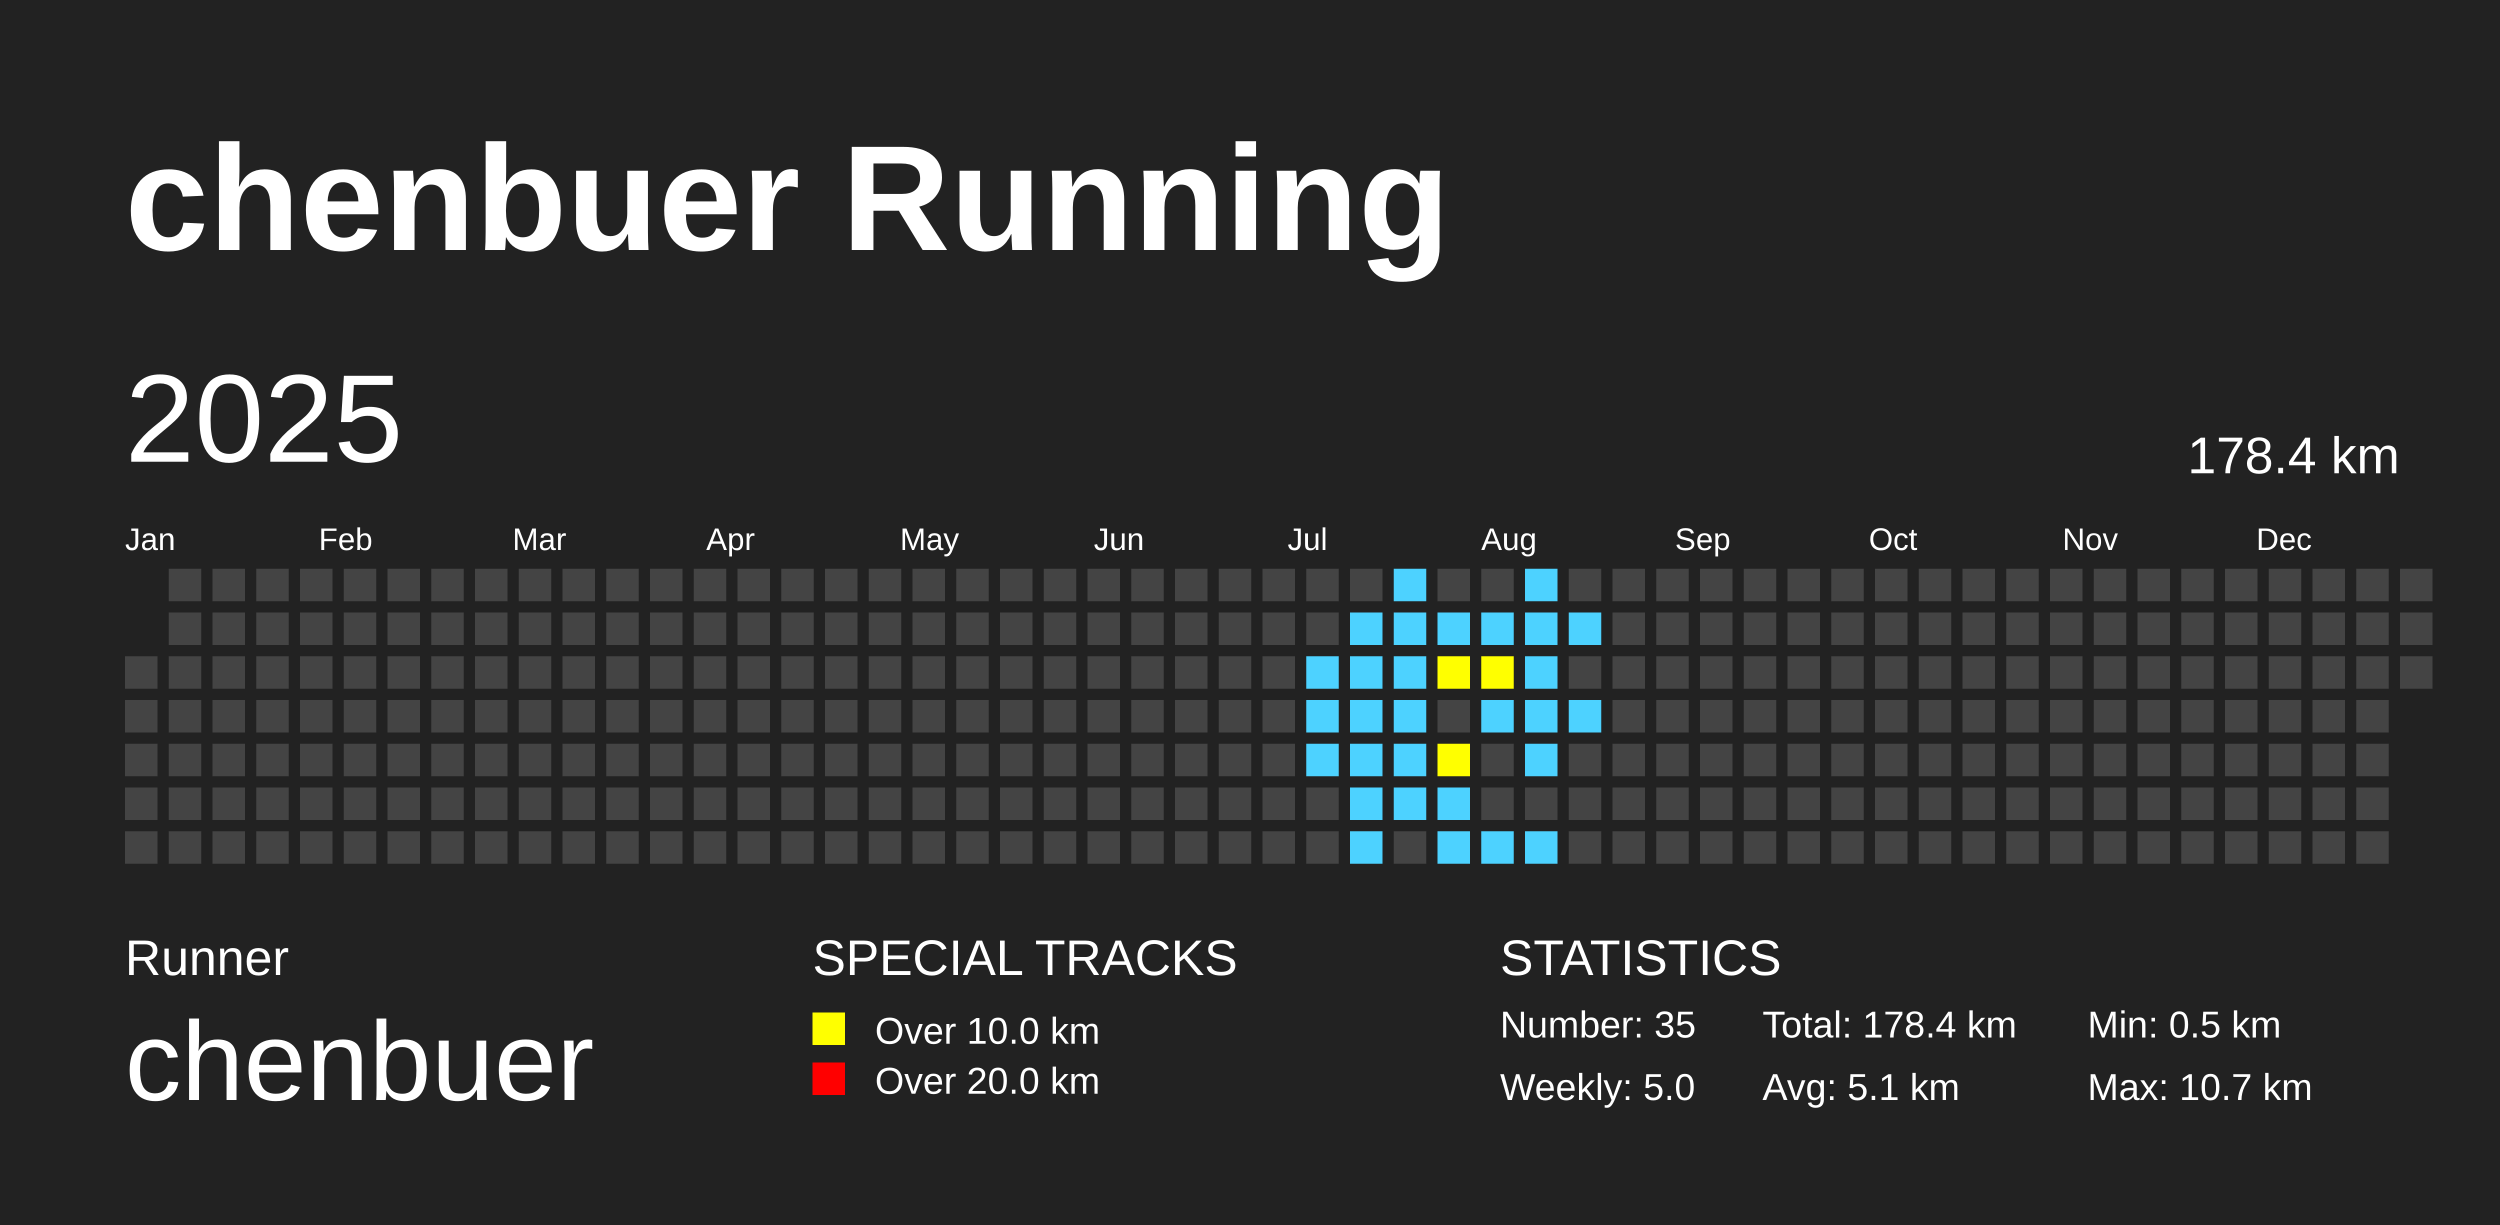
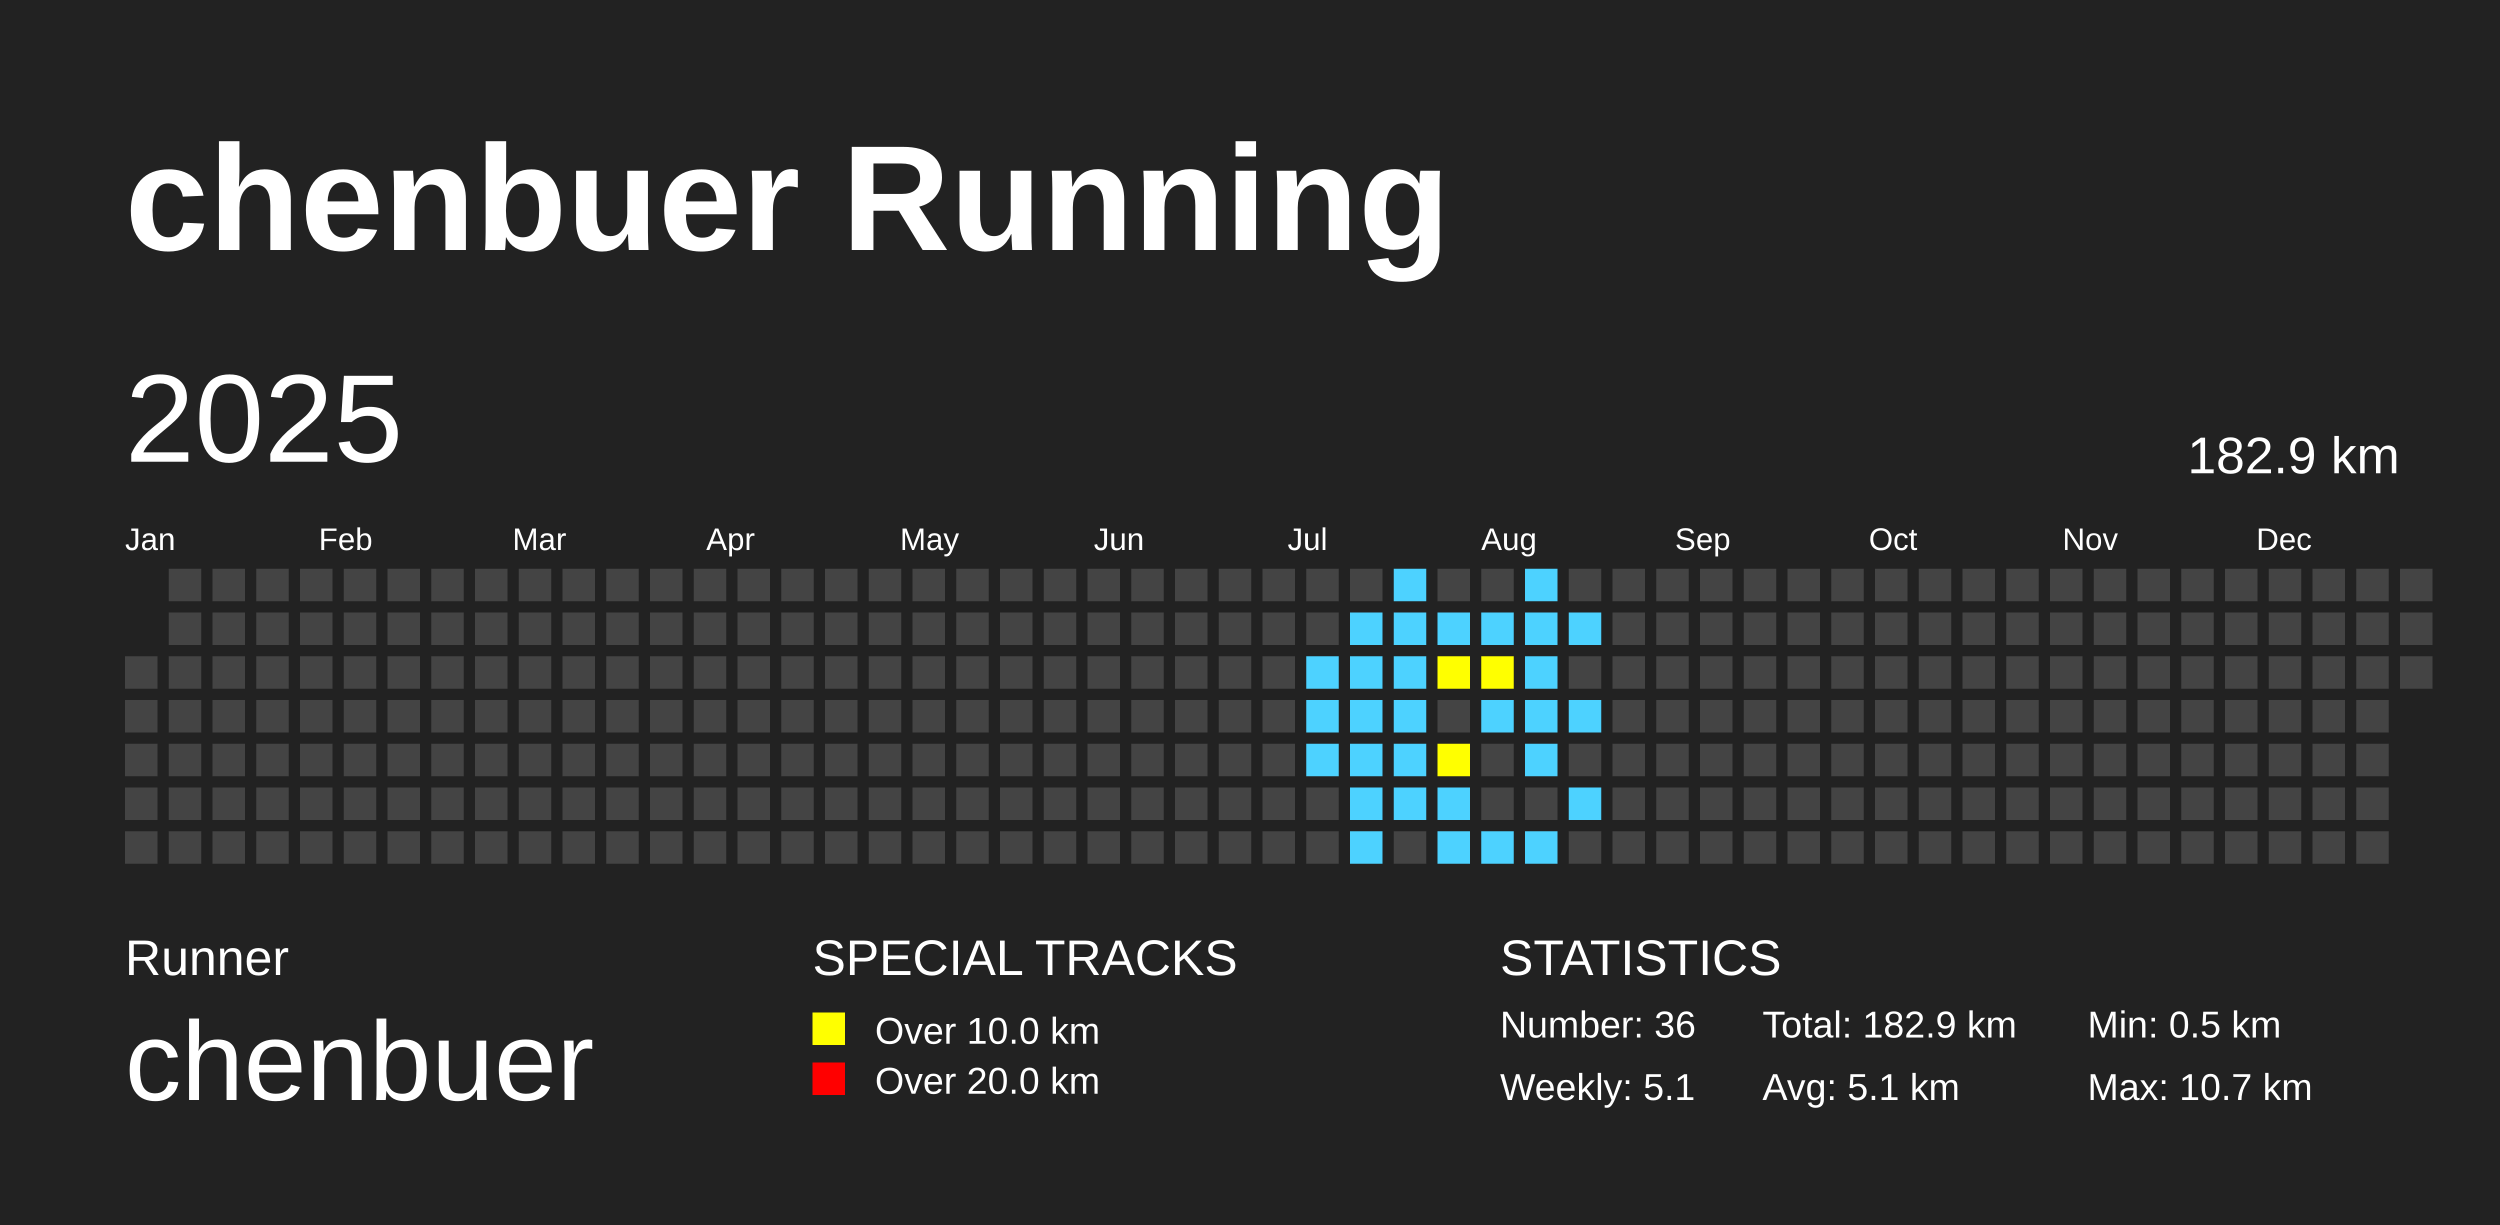
<svg xmlns="http://www.w3.org/2000/svg" baseProfile="full" height="98mm" version="1.1" viewBox="0,0,200,98" width="200mm">
  <defs />
  <rect fill="#222222" height="98" width="200" x="0" y="0" />
  <text fill="#FFFFFF" style="font-size:12px; font-family:Arial; font-weight:bold;" x="10" y="20">chenbuer Running</text>
  <text fill="#FFFFFF" style="font-size:4px; font-family:Arial" x="10" y="78">Runner</text>
  <text fill="#FFFFFF" style="font-size:9px; font-family:Arial" x="10" y="88">chenbuer</text>
  <text fill="#FFFFFF" style="font-size:4px; font-family:Arial" x="65" y="78">SPECIAL TRACKS</text>
  <rect fill="yellow" height="2.6" width="2.6" x="65" y="81" />
  <text fill="#FFFFFF" style="font-size:3px; font-family:Arial" x="70" y="83.5">Over 10.0 km</text>
  <rect fill="red" height="2.6" width="2.6" x="65" y="85" />
  <text fill="#FFFFFF" style="font-size:3px; font-family:Arial" x="70" y="87.5">Over 20.0 km</text>
  <text fill="#FFFFFF" style="font-size:4px; font-family:Arial" x="120" y="78">STATISTICS</text>
-   <text fill="#FFFFFF" style="font-size:3px; font-family:Arial" x="120" y="83">Number: 35</text>
-   <text fill="#FFFFFF" style="font-size:3px; font-family:Arial" x="120" y="88">Weekly: 5.0</text>
-   <text fill="#FFFFFF" style="font-size:3px; font-family:Arial" x="141" y="83">Total: 178.4 km</text>
+   <text fill="#FFFFFF" style="font-size:3px; font-family:Arial" x="120" y="83">Number: 36</text>
+   <text fill="#FFFFFF" style="font-size:3px; font-family:Arial" x="120" y="88">Weekly: 5.1</text>
+   <text fill="#FFFFFF" style="font-size:3px; font-family:Arial" x="141" y="83">Total: 182.9 km</text>
  <text fill="#FFFFFF" style="font-size:3px; font-family:Arial" x="141" y="88">Avg: 5.1 km</text>
  <text fill="#FFFFFF" style="font-size:3px; font-family:Arial" x="167" y="83">Min: 0.5 km</text>
  <text fill="#FFFFFF" style="font-size:3px; font-family:Arial" x="167" y="88">Max: 10.7 km</text>
  <text dominant-baseline="hanging" fill="#FFFFFF" style="font-size:10.0px; font-family:Arial;" x="10" y="30">2025</text>
-   <text dominant-baseline="hanging" fill="#FFFFFF" style="font-size:4.125px; font-family:Arial;" x="175" y="35">178.4 km</text>
+   <text dominant-baseline="hanging" fill="#FFFFFF" style="font-size:4.125px; font-family:Arial;" x="175" y="35">182.9 km</text>
  <text fill="#FFFFFF" style="font-size:2.5px; font-family:Arial" x="10.0" y="44">Jan</text>
  <text fill="#FFFFFF" style="font-size:2.5px; font-family:Arial" x="25.5" y="44">Feb</text>
  <text fill="#FFFFFF" style="font-size:2.5px; font-family:Arial" x="41.0" y="44">Mar</text>
  <text fill="#FFFFFF" style="font-size:2.5px; font-family:Arial" x="56.5" y="44">Apr</text>
  <text fill="#FFFFFF" style="font-size:2.5px; font-family:Arial" x="72.0" y="44">May</text>
  <text fill="#FFFFFF" style="font-size:2.5px; font-family:Arial" x="87.5" y="44">Jun</text>
  <text fill="#FFFFFF" style="font-size:2.5px; font-family:Arial" x="103.0" y="44">Jul</text>
  <text fill="#FFFFFF" style="font-size:2.5px; font-family:Arial" x="118.5" y="44">Aug</text>
  <text fill="#FFFFFF" style="font-size:2.5px; font-family:Arial" x="134.0" y="44">Sep</text>
  <text fill="#FFFFFF" style="font-size:2.5px; font-family:Arial" x="149.5" y="44">Oct</text>
  <text fill="#FFFFFF" style="font-size:2.5px; font-family:Arial" x="165.0" y="44">Nov</text>
  <text fill="#FFFFFF" style="font-size:2.5px; font-family:Arial" x="180.5" y="44">Dec</text>
  <rect fill="#444444" height="2.6" width="2.6" x="10.0" y="52.5" />
  <rect fill="#444444" height="2.6" width="2.6" x="10.0" y="56.0" />
  <rect fill="#444444" height="2.6" width="2.6" x="10.0" y="59.5" />
  <rect fill="#444444" height="2.6" width="2.6" x="10.0" y="63.0" />
  <rect fill="#444444" height="2.6" width="2.6" x="10.0" y="66.5" />
  <rect fill="#444444" height="2.6" width="2.6" x="13.5" y="45.5" />
  <rect fill="#444444" height="2.6" width="2.6" x="13.5" y="49.0" />
  <rect fill="#444444" height="2.6" width="2.6" x="13.5" y="52.5" />
  <rect fill="#444444" height="2.6" width="2.6" x="13.5" y="56.0" />
  <rect fill="#444444" height="2.6" width="2.6" x="13.5" y="59.5" />
  <rect fill="#444444" height="2.6" width="2.6" x="13.5" y="63.0" />
  <rect fill="#444444" height="2.6" width="2.6" x="13.5" y="66.5" />
  <rect fill="#444444" height="2.6" width="2.6" x="17.0" y="45.5" />
  <rect fill="#444444" height="2.6" width="2.6" x="17.0" y="49.0" />
  <rect fill="#444444" height="2.6" width="2.6" x="17.0" y="52.5" />
  <rect fill="#444444" height="2.6" width="2.6" x="17.0" y="56.0" />
  <rect fill="#444444" height="2.6" width="2.6" x="17.0" y="59.5" />
  <rect fill="#444444" height="2.6" width="2.6" x="17.0" y="63.0" />
  <rect fill="#444444" height="2.6" width="2.6" x="17.0" y="66.5" />
  <rect fill="#444444" height="2.6" width="2.6" x="20.5" y="45.5" />
  <rect fill="#444444" height="2.6" width="2.6" x="20.5" y="49.0" />
  <rect fill="#444444" height="2.6" width="2.6" x="20.5" y="52.5" />
  <rect fill="#444444" height="2.6" width="2.6" x="20.5" y="56.0" />
  <rect fill="#444444" height="2.6" width="2.6" x="20.5" y="59.5" />
  <rect fill="#444444" height="2.6" width="2.6" x="20.5" y="63.0" />
  <rect fill="#444444" height="2.6" width="2.6" x="20.5" y="66.5" />
  <rect fill="#444444" height="2.6" width="2.6" x="24.0" y="45.5" />
  <rect fill="#444444" height="2.6" width="2.6" x="24.0" y="49.0" />
  <rect fill="#444444" height="2.6" width="2.6" x="24.0" y="52.5" />
  <rect fill="#444444" height="2.6" width="2.6" x="24.0" y="56.0" />
  <rect fill="#444444" height="2.6" width="2.6" x="24.0" y="59.5" />
  <rect fill="#444444" height="2.6" width="2.6" x="24.0" y="63.0" />
  <rect fill="#444444" height="2.6" width="2.6" x="24.0" y="66.5" />
  <rect fill="#444444" height="2.6" width="2.6" x="27.5" y="45.5" />
  <rect fill="#444444" height="2.6" width="2.6" x="27.5" y="49.0" />
  <rect fill="#444444" height="2.6" width="2.6" x="27.5" y="52.5" />
  <rect fill="#444444" height="2.6" width="2.6" x="27.5" y="56.0" />
  <rect fill="#444444" height="2.6" width="2.6" x="27.5" y="59.5" />
  <rect fill="#444444" height="2.6" width="2.6" x="27.5" y="63.0" />
  <rect fill="#444444" height="2.6" width="2.6" x="27.5" y="66.5" />
  <rect fill="#444444" height="2.6" width="2.6" x="31.0" y="45.5" />
  <rect fill="#444444" height="2.6" width="2.6" x="31.0" y="49.0" />
  <rect fill="#444444" height="2.6" width="2.6" x="31.0" y="52.5" />
  <rect fill="#444444" height="2.6" width="2.6" x="31.0" y="56.0" />
  <rect fill="#444444" height="2.6" width="2.6" x="31.0" y="59.5" />
  <rect fill="#444444" height="2.6" width="2.6" x="31.0" y="63.0" />
  <rect fill="#444444" height="2.6" width="2.6" x="31.0" y="66.5" />
  <rect fill="#444444" height="2.6" width="2.6" x="34.5" y="45.5" />
  <rect fill="#444444" height="2.6" width="2.6" x="34.5" y="49.0" />
  <rect fill="#444444" height="2.6" width="2.6" x="34.5" y="52.5" />
  <rect fill="#444444" height="2.6" width="2.6" x="34.5" y="56.0" />
  <rect fill="#444444" height="2.6" width="2.6" x="34.5" y="59.5" />
  <rect fill="#444444" height="2.6" width="2.6" x="34.5" y="63.0" />
  <rect fill="#444444" height="2.6" width="2.6" x="34.5" y="66.5" />
  <rect fill="#444444" height="2.6" width="2.6" x="38.0" y="45.5" />
  <rect fill="#444444" height="2.6" width="2.6" x="38.0" y="49.0" />
  <rect fill="#444444" height="2.6" width="2.6" x="38.0" y="52.5" />
  <rect fill="#444444" height="2.6" width="2.6" x="38.0" y="56.0" />
  <rect fill="#444444" height="2.6" width="2.6" x="38.0" y="59.5" />
  <rect fill="#444444" height="2.6" width="2.6" x="38.0" y="63.0" />
  <rect fill="#444444" height="2.6" width="2.6" x="38.0" y="66.5" />
  <rect fill="#444444" height="2.6" width="2.6" x="41.5" y="45.5" />
  <rect fill="#444444" height="2.6" width="2.6" x="41.5" y="49.0" />
  <rect fill="#444444" height="2.6" width="2.6" x="41.5" y="52.5" />
  <rect fill="#444444" height="2.6" width="2.6" x="41.5" y="56.0" />
  <rect fill="#444444" height="2.6" width="2.6" x="41.5" y="59.5" />
  <rect fill="#444444" height="2.6" width="2.6" x="41.5" y="63.0" />
  <rect fill="#444444" height="2.6" width="2.6" x="41.5" y="66.5" />
  <rect fill="#444444" height="2.6" width="2.6" x="45.0" y="45.5" />
  <rect fill="#444444" height="2.6" width="2.6" x="45.0" y="49.0" />
  <rect fill="#444444" height="2.6" width="2.6" x="45.0" y="52.5" />
  <rect fill="#444444" height="2.6" width="2.6" x="45.0" y="56.0" />
  <rect fill="#444444" height="2.6" width="2.6" x="45.0" y="59.5" />
  <rect fill="#444444" height="2.6" width="2.6" x="45.0" y="63.0" />
  <rect fill="#444444" height="2.6" width="2.6" x="45.0" y="66.5" />
  <rect fill="#444444" height="2.6" width="2.6" x="48.5" y="45.5" />
  <rect fill="#444444" height="2.6" width="2.6" x="48.5" y="49.0" />
  <rect fill="#444444" height="2.6" width="2.6" x="48.5" y="52.5" />
  <rect fill="#444444" height="2.6" width="2.6" x="48.5" y="56.0" />
  <rect fill="#444444" height="2.6" width="2.6" x="48.5" y="59.5" />
  <rect fill="#444444" height="2.6" width="2.6" x="48.5" y="63.0" />
  <rect fill="#444444" height="2.6" width="2.6" x="48.5" y="66.5" />
  <rect fill="#444444" height="2.6" width="2.6" x="52.0" y="45.5" />
  <rect fill="#444444" height="2.6" width="2.6" x="52.0" y="49.0" />
  <rect fill="#444444" height="2.6" width="2.6" x="52.0" y="52.5" />
  <rect fill="#444444" height="2.6" width="2.6" x="52.0" y="56.0" />
  <rect fill="#444444" height="2.6" width="2.6" x="52.0" y="59.5" />
  <rect fill="#444444" height="2.6" width="2.6" x="52.0" y="63.0" />
  <rect fill="#444444" height="2.6" width="2.6" x="52.0" y="66.5" />
  <rect fill="#444444" height="2.6" width="2.6" x="55.5" y="45.5" />
  <rect fill="#444444" height="2.6" width="2.6" x="55.5" y="49.0" />
  <rect fill="#444444" height="2.6" width="2.6" x="55.5" y="52.5" />
  <rect fill="#444444" height="2.6" width="2.6" x="55.5" y="56.0" />
  <rect fill="#444444" height="2.6" width="2.6" x="55.5" y="59.5" />
  <rect fill="#444444" height="2.6" width="2.6" x="55.5" y="63.0" />
  <rect fill="#444444" height="2.6" width="2.6" x="55.5" y="66.5" />
  <rect fill="#444444" height="2.6" width="2.6" x="59.0" y="45.5" />
  <rect fill="#444444" height="2.6" width="2.6" x="59.0" y="49.0" />
  <rect fill="#444444" height="2.6" width="2.6" x="59.0" y="52.5" />
  <rect fill="#444444" height="2.6" width="2.6" x="59.0" y="56.0" />
  <rect fill="#444444" height="2.6" width="2.6" x="59.0" y="59.5" />
  <rect fill="#444444" height="2.6" width="2.6" x="59.0" y="63.0" />
  <rect fill="#444444" height="2.6" width="2.6" x="59.0" y="66.5" />
  <rect fill="#444444" height="2.6" width="2.6" x="62.5" y="45.5" />
  <rect fill="#444444" height="2.6" width="2.6" x="62.5" y="49.0" />
  <rect fill="#444444" height="2.6" width="2.6" x="62.5" y="52.5" />
  <rect fill="#444444" height="2.6" width="2.6" x="62.5" y="56.0" />
  <rect fill="#444444" height="2.6" width="2.6" x="62.5" y="59.5" />
  <rect fill="#444444" height="2.6" width="2.6" x="62.5" y="63.0" />
  <rect fill="#444444" height="2.6" width="2.6" x="62.5" y="66.5" />
  <rect fill="#444444" height="2.6" width="2.6" x="66.0" y="45.5" />
  <rect fill="#444444" height="2.6" width="2.6" x="66.0" y="49.0" />
  <rect fill="#444444" height="2.6" width="2.6" x="66.0" y="52.5" />
  <rect fill="#444444" height="2.6" width="2.6" x="66.0" y="56.0" />
  <rect fill="#444444" height="2.6" width="2.6" x="66.0" y="59.5" />
  <rect fill="#444444" height="2.6" width="2.6" x="66.0" y="63.0" />
  <rect fill="#444444" height="2.6" width="2.6" x="66.0" y="66.5" />
  <rect fill="#444444" height="2.6" width="2.6" x="69.5" y="45.5" />
  <rect fill="#444444" height="2.6" width="2.6" x="69.5" y="49.0" />
  <rect fill="#444444" height="2.6" width="2.6" x="69.5" y="52.5" />
  <rect fill="#444444" height="2.6" width="2.6" x="69.5" y="56.0" />
  <rect fill="#444444" height="2.6" width="2.6" x="69.5" y="59.5" />
  <rect fill="#444444" height="2.6" width="2.6" x="69.5" y="63.0" />
  <rect fill="#444444" height="2.6" width="2.6" x="69.5" y="66.5" />
  <rect fill="#444444" height="2.6" width="2.6" x="73.0" y="45.5" />
  <rect fill="#444444" height="2.6" width="2.6" x="73.0" y="49.0" />
  <rect fill="#444444" height="2.6" width="2.6" x="73.0" y="52.5" />
  <rect fill="#444444" height="2.6" width="2.6" x="73.0" y="56.0" />
  <rect fill="#444444" height="2.6" width="2.6" x="73.0" y="59.5" />
  <rect fill="#444444" height="2.6" width="2.6" x="73.0" y="63.0" />
  <rect fill="#444444" height="2.6" width="2.6" x="73.0" y="66.5" />
  <rect fill="#444444" height="2.6" width="2.6" x="76.5" y="45.5" />
  <rect fill="#444444" height="2.6" width="2.6" x="76.5" y="49.0" />
  <rect fill="#444444" height="2.6" width="2.6" x="76.5" y="52.5" />
  <rect fill="#444444" height="2.6" width="2.6" x="76.5" y="56.0" />
  <rect fill="#444444" height="2.6" width="2.6" x="76.5" y="59.5" />
  <rect fill="#444444" height="2.6" width="2.6" x="76.5" y="63.0" />
  <rect fill="#444444" height="2.6" width="2.6" x="76.5" y="66.5" />
  <rect fill="#444444" height="2.6" width="2.6" x="80.0" y="45.5" />
  <rect fill="#444444" height="2.6" width="2.6" x="80.0" y="49.0" />
  <rect fill="#444444" height="2.6" width="2.6" x="80.0" y="52.5" />
  <rect fill="#444444" height="2.6" width="2.6" x="80.0" y="56.0" />
  <rect fill="#444444" height="2.6" width="2.6" x="80.0" y="59.5" />
  <rect fill="#444444" height="2.6" width="2.6" x="80.0" y="63.0" />
  <rect fill="#444444" height="2.6" width="2.6" x="80.0" y="66.5" />
  <rect fill="#444444" height="2.6" width="2.6" x="83.5" y="45.5" />
  <rect fill="#444444" height="2.6" width="2.6" x="83.5" y="49.0" />
  <rect fill="#444444" height="2.6" width="2.6" x="83.5" y="52.5" />
  <rect fill="#444444" height="2.6" width="2.6" x="83.5" y="56.0" />
  <rect fill="#444444" height="2.6" width="2.6" x="83.5" y="59.5" />
  <rect fill="#444444" height="2.6" width="2.6" x="83.5" y="63.0" />
  <rect fill="#444444" height="2.6" width="2.6" x="83.5" y="66.5" />
  <rect fill="#444444" height="2.6" width="2.6" x="87.0" y="45.5" />
  <rect fill="#444444" height="2.6" width="2.6" x="87.0" y="49.0" />
  <rect fill="#444444" height="2.6" width="2.6" x="87.0" y="52.5" />
  <rect fill="#444444" height="2.6" width="2.6" x="87.0" y="56.0" />
  <rect fill="#444444" height="2.6" width="2.6" x="87.0" y="59.5" />
  <rect fill="#444444" height="2.6" width="2.6" x="87.0" y="63.0" />
  <rect fill="#444444" height="2.6" width="2.6" x="87.0" y="66.5" />
  <rect fill="#444444" height="2.6" width="2.6" x="90.5" y="45.5" />
  <rect fill="#444444" height="2.6" width="2.6" x="90.5" y="49.0" />
  <rect fill="#444444" height="2.6" width="2.6" x="90.5" y="52.5" />
  <rect fill="#444444" height="2.6" width="2.6" x="90.5" y="56.0" />
  <rect fill="#444444" height="2.6" width="2.6" x="90.5" y="59.5" />
  <rect fill="#444444" height="2.6" width="2.6" x="90.5" y="63.0" />
  <rect fill="#444444" height="2.6" width="2.6" x="90.5" y="66.5" />
  <rect fill="#444444" height="2.6" width="2.6" x="94.0" y="45.5" />
  <rect fill="#444444" height="2.6" width="2.6" x="94.0" y="49.0" />
  <rect fill="#444444" height="2.6" width="2.6" x="94.0" y="52.5" />
  <rect fill="#444444" height="2.6" width="2.6" x="94.0" y="56.0" />
  <rect fill="#444444" height="2.6" width="2.6" x="94.0" y="59.5" />
  <rect fill="#444444" height="2.6" width="2.6" x="94.0" y="63.0" />
  <rect fill="#444444" height="2.6" width="2.6" x="94.0" y="66.5" />
  <rect fill="#444444" height="2.6" width="2.6" x="97.5" y="45.5" />
  <rect fill="#444444" height="2.6" width="2.6" x="97.5" y="49.0" />
  <rect fill="#444444" height="2.6" width="2.6" x="97.5" y="52.5" />
  <rect fill="#444444" height="2.6" width="2.6" x="97.5" y="56.0" />
  <rect fill="#444444" height="2.6" width="2.6" x="97.5" y="59.5" />
  <rect fill="#444444" height="2.6" width="2.6" x="97.5" y="63.0" />
  <rect fill="#444444" height="2.6" width="2.6" x="97.5" y="66.5" />
  <rect fill="#444444" height="2.6" width="2.6" x="101.0" y="45.5" />
  <rect fill="#444444" height="2.6" width="2.6" x="101.0" y="49.0" />
  <rect fill="#444444" height="2.6" width="2.6" x="101.0" y="52.5" />
  <rect fill="#444444" height="2.6" width="2.6" x="101.0" y="56.0" />
  <rect fill="#444444" height="2.6" width="2.6" x="101.0" y="59.5" />
  <rect fill="#444444" height="2.6" width="2.6" x="101.0" y="63.0" />
  <rect fill="#444444" height="2.6" width="2.6" x="101.0" y="66.5" />
  <rect fill="#444444" height="2.6" width="2.6" x="104.5" y="45.5" />
  <rect fill="#444444" height="2.6" width="2.6" x="104.5" y="49.0" />
  <rect fill="#4DD2FF" height="2.6" width="2.6" x="104.5" y="52.5" />
  <rect fill="#4DD2FF" height="2.6" width="2.6" x="104.5" y="56.0" />
  <rect fill="#4DD2FF" height="2.6" width="2.6" x="104.5" y="59.5" />
  <rect fill="#444444" height="2.6" width="2.6" x="104.5" y="63.0" />
  <rect fill="#444444" height="2.6" width="2.6" x="104.5" y="66.5" />
  <rect fill="#444444" height="2.6" width="2.6" x="108.0" y="45.5" />
  <rect fill="#4DD2FF" height="2.6" width="2.6" x="108.0" y="49.0" />
  <rect fill="#4DD2FF" height="2.6" width="2.6" x="108.0" y="52.5" />
  <rect fill="#4DD2FF" height="2.6" width="2.6" x="108.0" y="56.0" />
  <rect fill="#4DD2FF" height="2.6" width="2.6" x="108.0" y="59.5" />
  <rect fill="#4DD2FF" height="2.6" width="2.6" x="108.0" y="63.0" />
  <rect fill="#4DD2FF" height="2.6" width="2.6" x="108.0" y="66.5" />
  <rect fill="#4DD2FF" height="2.6" width="2.6" x="111.5" y="45.5" />
  <rect fill="#4DD2FF" height="2.6" width="2.6" x="111.5" y="49.0" />
  <rect fill="#4DD2FF" height="2.6" width="2.6" x="111.5" y="52.5" />
  <rect fill="#4DD2FF" height="2.6" width="2.6" x="111.5" y="56.0" />
  <rect fill="#4DD2FF" height="2.6" width="2.6" x="111.5" y="59.5" />
  <rect fill="#4DD2FF" height="2.6" width="2.6" x="111.5" y="63.0" />
  <rect fill="#444444" height="2.6" width="2.6" x="111.5" y="66.5" />
  <rect fill="#444444" height="2.6" width="2.6" x="115.0" y="45.5" />
  <rect fill="#4DD2FF" height="2.6" width="2.6" x="115.0" y="49.0" />
  <rect fill="yellow" height="2.6" width="2.6" x="115.0" y="52.5" />
  <rect fill="#444444" height="2.6" width="2.6" x="115.0" y="56.0" />
  <rect fill="yellow" height="2.6" width="2.6" x="115.0" y="59.5" />
  <rect fill="#4DD2FF" height="2.6" width="2.6" x="115.0" y="63.0" />
  <rect fill="#4DD2FF" height="2.6" width="2.6" x="115.0" y="66.5" />
  <rect fill="#444444" height="2.6" width="2.6" x="118.5" y="45.5" />
  <rect fill="#4DD2FF" height="2.6" width="2.6" x="118.5" y="49.0" />
  <rect fill="yellow" height="2.6" width="2.6" x="118.5" y="52.5" />
  <rect fill="#4DD2FF" height="2.6" width="2.6" x="118.5" y="56.0" />
  <rect fill="#444444" height="2.6" width="2.6" x="118.5" y="59.5" />
  <rect fill="#444444" height="2.6" width="2.6" x="118.5" y="63.0" />
  <rect fill="#4DD2FF" height="2.6" width="2.6" x="118.5" y="66.5" />
  <rect fill="#4DD2FF" height="2.6" width="2.6" x="122.0" y="45.5" />
  <rect fill="#4DD2FF" height="2.6" width="2.6" x="122.0" y="49.0" />
  <rect fill="#4DD2FF" height="2.6" width="2.6" x="122.0" y="52.5" />
  <rect fill="#4DD2FF" height="2.6" width="2.6" x="122.0" y="56.0" />
  <rect fill="#4DD2FF" height="2.6" width="2.6" x="122.0" y="59.5" />
  <rect fill="#444444" height="2.6" width="2.6" x="122.0" y="63.0" />
  <rect fill="#4DD2FF" height="2.6" width="2.6" x="122.0" y="66.5" />
  <rect fill="#444444" height="2.6" width="2.6" x="125.5" y="45.5" />
  <rect fill="#4DD2FF" height="2.6" width="2.6" x="125.5" y="49.0" />
  <rect fill="#444444" height="2.6" width="2.6" x="125.5" y="52.5" />
  <rect fill="#4DD2FF" height="2.6" width="2.6" x="125.5" y="56.0" />
  <rect fill="#444444" height="2.6" width="2.6" x="125.5" y="59.5" />
-   <rect fill="#444444" height="2.6" width="2.6" x="125.5" y="63.0" />
+   <rect fill="#4DD2FF" height="2.6" width="2.6" x="125.5" y="63.0" />
  <rect fill="#444444" height="2.6" width="2.6" x="125.5" y="66.5" />
  <rect fill="#444444" height="2.6" width="2.6" x="129.0" y="45.5" />
  <rect fill="#444444" height="2.6" width="2.6" x="129.0" y="49.0" />
  <rect fill="#444444" height="2.6" width="2.6" x="129.0" y="52.5" />
  <rect fill="#444444" height="2.6" width="2.6" x="129.0" y="56.0" />
  <rect fill="#444444" height="2.6" width="2.6" x="129.0" y="59.5" />
  <rect fill="#444444" height="2.6" width="2.6" x="129.0" y="63.0" />
  <rect fill="#444444" height="2.6" width="2.6" x="129.0" y="66.5" />
  <rect fill="#444444" height="2.6" width="2.6" x="132.5" y="45.5" />
  <rect fill="#444444" height="2.6" width="2.6" x="132.5" y="49.0" />
  <rect fill="#444444" height="2.6" width="2.6" x="132.5" y="52.5" />
  <rect fill="#444444" height="2.6" width="2.6" x="132.5" y="56.0" />
  <rect fill="#444444" height="2.6" width="2.6" x="132.5" y="59.5" />
  <rect fill="#444444" height="2.6" width="2.6" x="132.5" y="63.0" />
  <rect fill="#444444" height="2.6" width="2.6" x="132.5" y="66.5" />
  <rect fill="#444444" height="2.6" width="2.6" x="136.0" y="45.5" />
  <rect fill="#444444" height="2.6" width="2.6" x="136.0" y="49.0" />
  <rect fill="#444444" height="2.6" width="2.6" x="136.0" y="52.5" />
  <rect fill="#444444" height="2.6" width="2.6" x="136.0" y="56.0" />
  <rect fill="#444444" height="2.6" width="2.6" x="136.0" y="59.5" />
  <rect fill="#444444" height="2.6" width="2.6" x="136.0" y="63.0" />
  <rect fill="#444444" height="2.6" width="2.6" x="136.0" y="66.5" />
  <rect fill="#444444" height="2.6" width="2.6" x="139.5" y="45.5" />
  <rect fill="#444444" height="2.6" width="2.6" x="139.5" y="49.0" />
  <rect fill="#444444" height="2.6" width="2.6" x="139.5" y="52.5" />
  <rect fill="#444444" height="2.6" width="2.6" x="139.5" y="56.0" />
  <rect fill="#444444" height="2.6" width="2.6" x="139.5" y="59.5" />
  <rect fill="#444444" height="2.6" width="2.6" x="139.5" y="63.0" />
  <rect fill="#444444" height="2.6" width="2.6" x="139.5" y="66.5" />
  <rect fill="#444444" height="2.6" width="2.6" x="143.0" y="45.5" />
  <rect fill="#444444" height="2.6" width="2.6" x="143.0" y="49.0" />
  <rect fill="#444444" height="2.6" width="2.6" x="143.0" y="52.5" />
  <rect fill="#444444" height="2.6" width="2.6" x="143.0" y="56.0" />
  <rect fill="#444444" height="2.6" width="2.6" x="143.0" y="59.5" />
  <rect fill="#444444" height="2.6" width="2.6" x="143.0" y="63.0" />
  <rect fill="#444444" height="2.6" width="2.6" x="143.0" y="66.5" />
  <rect fill="#444444" height="2.6" width="2.6" x="146.5" y="45.5" />
  <rect fill="#444444" height="2.6" width="2.6" x="146.5" y="49.0" />
  <rect fill="#444444" height="2.6" width="2.6" x="146.5" y="52.5" />
  <rect fill="#444444" height="2.6" width="2.6" x="146.5" y="56.0" />
  <rect fill="#444444" height="2.6" width="2.6" x="146.5" y="59.5" />
  <rect fill="#444444" height="2.6" width="2.6" x="146.5" y="63.0" />
  <rect fill="#444444" height="2.6" width="2.6" x="146.5" y="66.5" />
  <rect fill="#444444" height="2.6" width="2.6" x="150.0" y="45.5" />
  <rect fill="#444444" height="2.6" width="2.6" x="150.0" y="49.0" />
  <rect fill="#444444" height="2.6" width="2.6" x="150.0" y="52.5" />
  <rect fill="#444444" height="2.6" width="2.6" x="150.0" y="56.0" />
  <rect fill="#444444" height="2.6" width="2.6" x="150.0" y="59.5" />
  <rect fill="#444444" height="2.6" width="2.6" x="150.0" y="63.0" />
  <rect fill="#444444" height="2.6" width="2.6" x="150.0" y="66.5" />
  <rect fill="#444444" height="2.6" width="2.6" x="153.5" y="45.5" />
  <rect fill="#444444" height="2.6" width="2.6" x="153.5" y="49.0" />
  <rect fill="#444444" height="2.6" width="2.6" x="153.5" y="52.5" />
  <rect fill="#444444" height="2.6" width="2.6" x="153.5" y="56.0" />
  <rect fill="#444444" height="2.6" width="2.6" x="153.5" y="59.5" />
  <rect fill="#444444" height="2.6" width="2.6" x="153.5" y="63.0" />
  <rect fill="#444444" height="2.6" width="2.6" x="153.5" y="66.5" />
  <rect fill="#444444" height="2.6" width="2.6" x="157.0" y="45.5" />
  <rect fill="#444444" height="2.6" width="2.6" x="157.0" y="49.0" />
  <rect fill="#444444" height="2.6" width="2.6" x="157.0" y="52.5" />
  <rect fill="#444444" height="2.6" width="2.6" x="157.0" y="56.0" />
  <rect fill="#444444" height="2.6" width="2.6" x="157.0" y="59.5" />
  <rect fill="#444444" height="2.6" width="2.6" x="157.0" y="63.0" />
  <rect fill="#444444" height="2.6" width="2.6" x="157.0" y="66.5" />
  <rect fill="#444444" height="2.6" width="2.6" x="160.5" y="45.5" />
  <rect fill="#444444" height="2.6" width="2.6" x="160.5" y="49.0" />
  <rect fill="#444444" height="2.6" width="2.6" x="160.5" y="52.5" />
  <rect fill="#444444" height="2.6" width="2.6" x="160.5" y="56.0" />
  <rect fill="#444444" height="2.6" width="2.6" x="160.5" y="59.5" />
  <rect fill="#444444" height="2.6" width="2.6" x="160.5" y="63.0" />
  <rect fill="#444444" height="2.6" width="2.6" x="160.5" y="66.5" />
  <rect fill="#444444" height="2.6" width="2.6" x="164.0" y="45.5" />
  <rect fill="#444444" height="2.6" width="2.6" x="164.0" y="49.0" />
  <rect fill="#444444" height="2.6" width="2.6" x="164.0" y="52.5" />
  <rect fill="#444444" height="2.6" width="2.6" x="164.0" y="56.0" />
  <rect fill="#444444" height="2.6" width="2.6" x="164.0" y="59.5" />
  <rect fill="#444444" height="2.6" width="2.6" x="164.0" y="63.0" />
  <rect fill="#444444" height="2.6" width="2.6" x="164.0" y="66.5" />
  <rect fill="#444444" height="2.6" width="2.6" x="167.5" y="45.5" />
  <rect fill="#444444" height="2.6" width="2.6" x="167.5" y="49.0" />
  <rect fill="#444444" height="2.6" width="2.6" x="167.5" y="52.5" />
  <rect fill="#444444" height="2.6" width="2.6" x="167.5" y="56.0" />
  <rect fill="#444444" height="2.6" width="2.6" x="167.5" y="59.5" />
  <rect fill="#444444" height="2.6" width="2.6" x="167.5" y="63.0" />
  <rect fill="#444444" height="2.6" width="2.6" x="167.5" y="66.5" />
  <rect fill="#444444" height="2.6" width="2.6" x="171.0" y="45.5" />
  <rect fill="#444444" height="2.6" width="2.6" x="171.0" y="49.0" />
  <rect fill="#444444" height="2.6" width="2.6" x="171.0" y="52.5" />
  <rect fill="#444444" height="2.6" width="2.6" x="171.0" y="56.0" />
  <rect fill="#444444" height="2.6" width="2.6" x="171.0" y="59.5" />
  <rect fill="#444444" height="2.6" width="2.6" x="171.0" y="63.0" />
  <rect fill="#444444" height="2.6" width="2.6" x="171.0" y="66.5" />
  <rect fill="#444444" height="2.6" width="2.6" x="174.5" y="45.5" />
  <rect fill="#444444" height="2.6" width="2.6" x="174.5" y="49.0" />
  <rect fill="#444444" height="2.6" width="2.6" x="174.5" y="52.5" />
  <rect fill="#444444" height="2.6" width="2.6" x="174.5" y="56.0" />
  <rect fill="#444444" height="2.6" width="2.6" x="174.5" y="59.5" />
  <rect fill="#444444" height="2.6" width="2.6" x="174.5" y="63.0" />
  <rect fill="#444444" height="2.6" width="2.6" x="174.5" y="66.5" />
  <rect fill="#444444" height="2.6" width="2.6" x="178.0" y="45.5" />
  <rect fill="#444444" height="2.6" width="2.6" x="178.0" y="49.0" />
  <rect fill="#444444" height="2.6" width="2.6" x="178.0" y="52.5" />
  <rect fill="#444444" height="2.6" width="2.6" x="178.0" y="56.0" />
  <rect fill="#444444" height="2.6" width="2.6" x="178.0" y="59.5" />
  <rect fill="#444444" height="2.6" width="2.6" x="178.0" y="63.0" />
  <rect fill="#444444" height="2.6" width="2.6" x="178.0" y="66.5" />
  <rect fill="#444444" height="2.6" width="2.6" x="181.5" y="45.5" />
  <rect fill="#444444" height="2.6" width="2.6" x="181.5" y="49.0" />
  <rect fill="#444444" height="2.6" width="2.6" x="181.5" y="52.5" />
  <rect fill="#444444" height="2.6" width="2.6" x="181.5" y="56.0" />
  <rect fill="#444444" height="2.6" width="2.6" x="181.5" y="59.5" />
  <rect fill="#444444" height="2.6" width="2.6" x="181.5" y="63.0" />
  <rect fill="#444444" height="2.6" width="2.6" x="181.5" y="66.5" />
  <rect fill="#444444" height="2.6" width="2.6" x="185.0" y="45.5" />
  <rect fill="#444444" height="2.6" width="2.6" x="185.0" y="49.0" />
  <rect fill="#444444" height="2.6" width="2.6" x="185.0" y="52.5" />
  <rect fill="#444444" height="2.6" width="2.6" x="185.0" y="56.0" />
  <rect fill="#444444" height="2.6" width="2.6" x="185.0" y="59.5" />
  <rect fill="#444444" height="2.6" width="2.6" x="185.0" y="63.0" />
  <rect fill="#444444" height="2.6" width="2.6" x="185.0" y="66.5" />
  <rect fill="#444444" height="2.6" width="2.6" x="188.5" y="45.5" />
  <rect fill="#444444" height="2.6" width="2.6" x="188.5" y="49.0" />
  <rect fill="#444444" height="2.6" width="2.6" x="188.5" y="52.5" />
  <rect fill="#444444" height="2.6" width="2.6" x="188.5" y="56.0" />
  <rect fill="#444444" height="2.6" width="2.6" x="188.5" y="59.5" />
  <rect fill="#444444" height="2.6" width="2.6" x="188.5" y="63.0" />
  <rect fill="#444444" height="2.6" width="2.6" x="188.5" y="66.5" />
  <rect fill="#444444" height="2.6" width="2.6" x="192.0" y="45.5" />
  <rect fill="#444444" height="2.6" width="2.6" x="192.0" y="49.0" />
  <rect fill="#444444" height="2.6" width="2.6" x="192.0" y="52.5" />
</svg>
